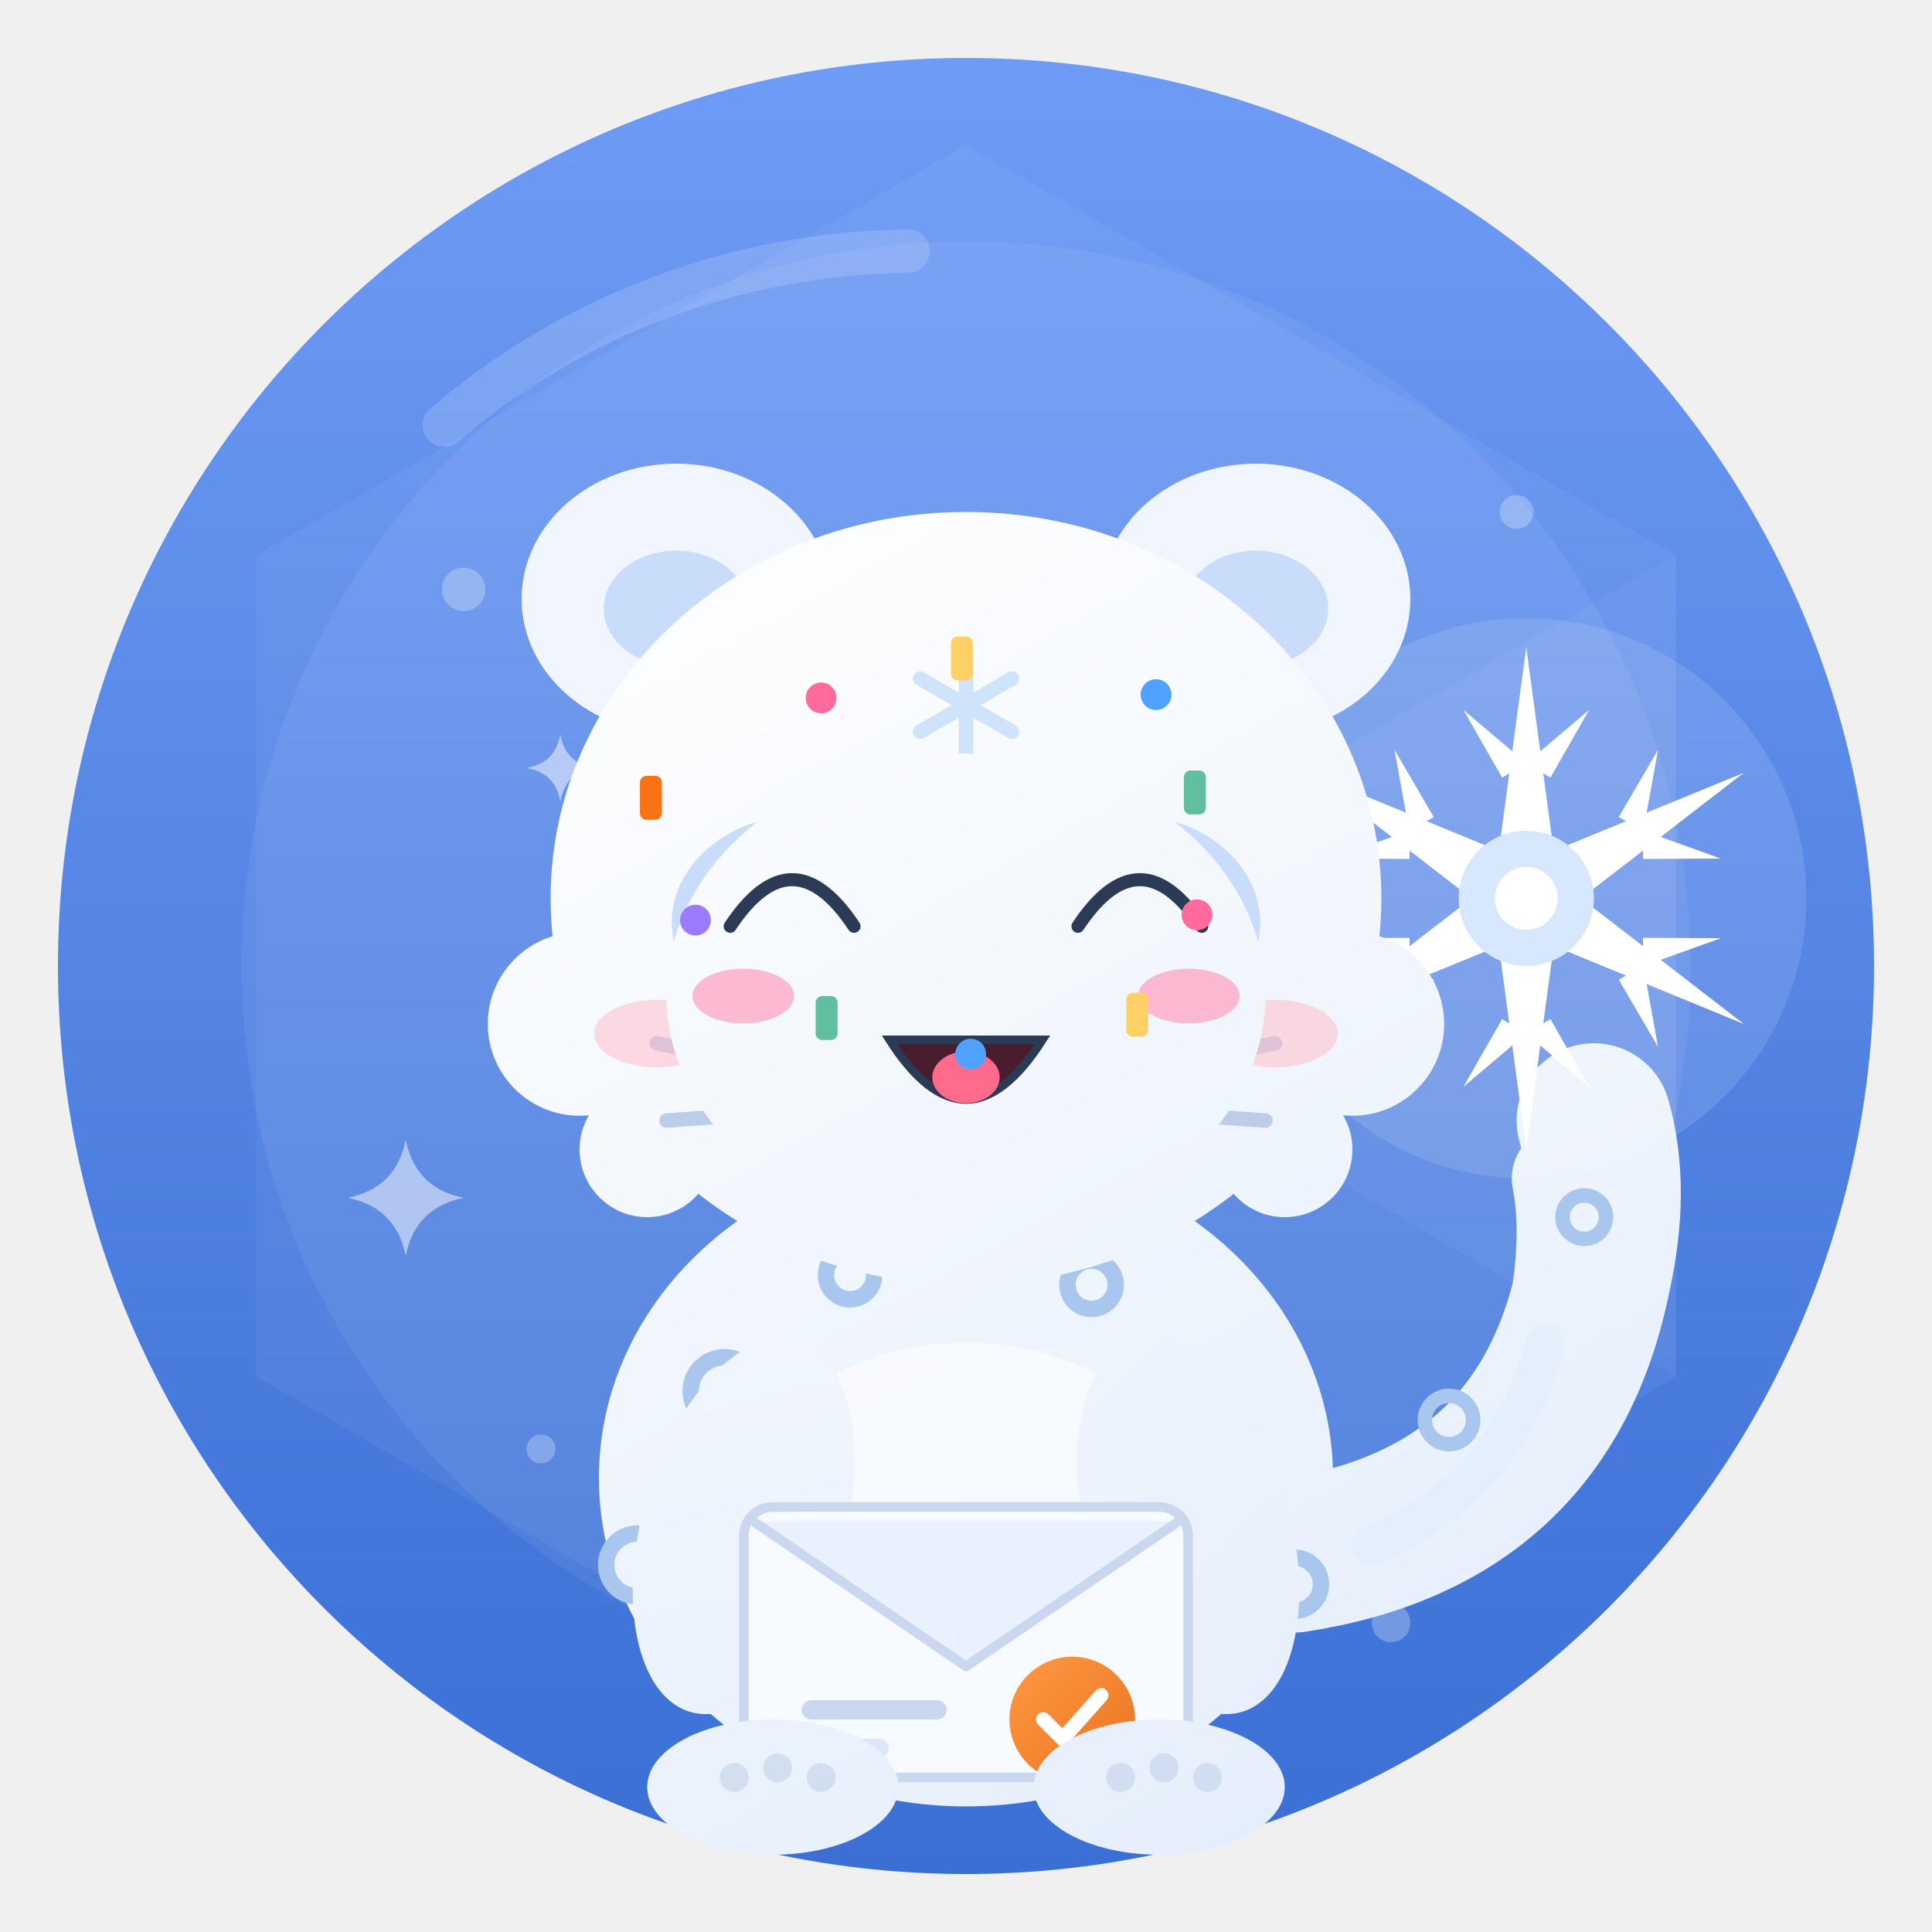
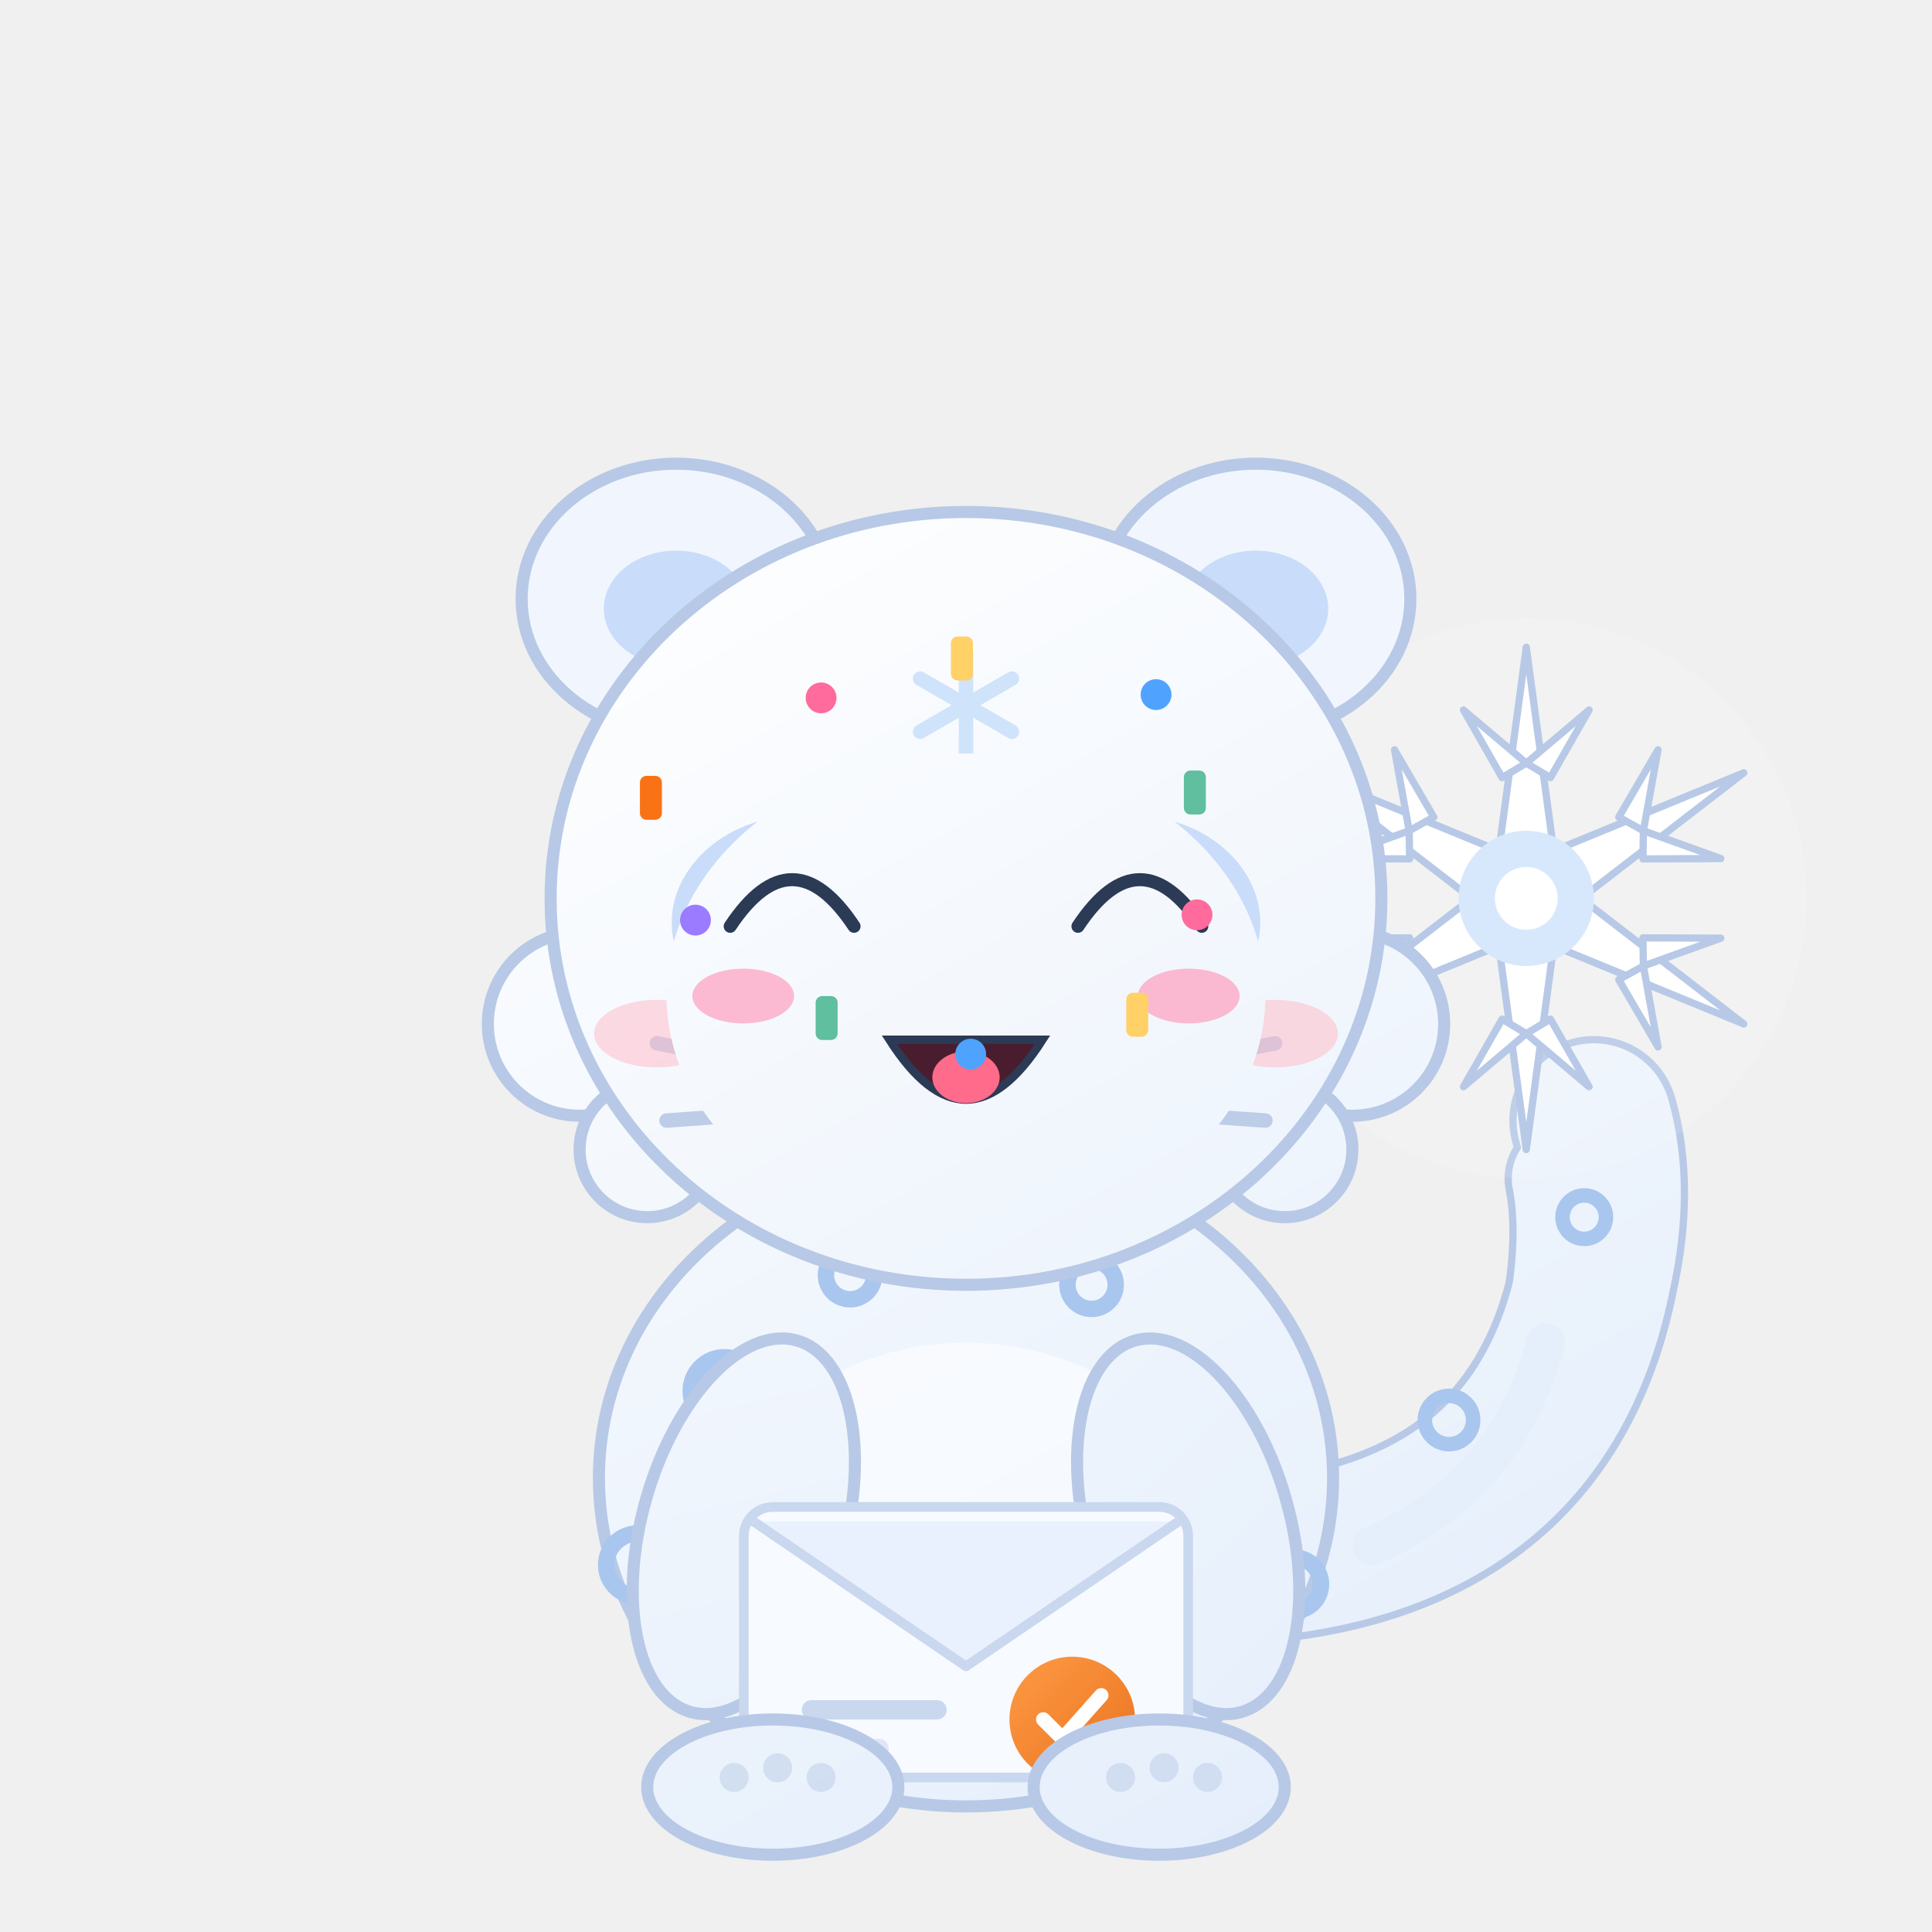
<svg xmlns="http://www.w3.org/2000/svg" viewBox="0 0 400 400" width="400" height="400" role="img" aria-label="霜霜 · 欢乐 Joy">
  <style>
.ex-motion { animation: ex-bounce 1.15s ease-in-out infinite; transform-box: fill-box; transform-origin: 50% 50%; }
.ex-anim-tear { animation: ex-tear 1.8s ease-in infinite; transform-box: fill-box; transform-origin: center; }
.ex-anim-sweat { animation: ex-tear 1.5s ease-in infinite; transform-box: fill-box; transform-origin: center; }
.ex-anim-heart { animation: ex-heart 2.2s ease-out infinite; transform-box: fill-box; transform-origin: center; }
.ex-anim-spark { animation: ex-spark 1.9s ease-in-out infinite; transform-box: fill-box; transform-origin: center; }
.ex-anim-rain { animation: ex-rain 1.4s linear infinite; transform-box: fill-box; transform-origin: center; }
.ex-anim-confetti { animation: ex-confetti 2.4s linear infinite; transform-box: fill-box; transform-origin: center; }
.ex-anim-pulse { animation: ex-pulse 1.6s ease-in-out infinite; transform-box: fill-box; transform-origin: center; }
.ex-anim-knock { animation: ex-knock 0.55s ease-in-out infinite; transform-box: fill-box; transform-origin: center; }
.ex-anim-knockline { animation: ex-knockline 0.55s ease-out infinite; transform-box: fill-box; transform-origin: center; }
.ex-anim-palm { animation: ex-palm 0.9s ease-in-out infinite; transform-box: fill-box; transform-origin: center; }
.ex-anim-steam { animation: ex-steam 1.8s ease-out infinite; transform-box: fill-box; transform-origin: center; }
.ex-anim-shock { animation: ex-shock 0.5s ease-in-out infinite; transform-box: fill-box; transform-origin: center; }
.ex-anim-please { animation: ex-please 1.4s ease-in-out infinite; transform-box: fill-box; transform-origin: center; }
.ex-anim-drift { animation: ex-drift 4.5s ease-in-out infinite; transform-box: fill-box; transform-origin: center; }
@keyframes ex-bounce { 0%,100% { transform: translateY(0); } 35% { transform: translateY(-7.34px); } 55% { transform: translateY(-2.16px); } 75% { transform: translateY(0); } }
@keyframes ex-tear { 0% { transform: translateY(0); opacity: 0; } 18% { opacity: 1; } 100% { transform: translateY(14.85px); opacity: 0; } }
@keyframes ex-heart { 0% { transform: translateY(0) scale(.65); opacity: 0; } 20% { opacity: 1; } 100% { transform: translateY(-24.3px) scale(1.15); opacity: 0; } }
@keyframes ex-spark { 0%,100% { transform: scale(.6) rotate(0deg); opacity: .3; } 50% { transform: scale(1.15) rotate(25deg); opacity: 1; } }
@keyframes ex-rain { 0% { transform: translateY(0); opacity: 0; } 20% { opacity: 1; } 100% { transform: translateY(16.2px); opacity: 0; } }
@keyframes ex-confetti { 0% { transform: translateY(-4.72px) rotate(0deg); opacity: 1; } 100% { transform: translateY(21.6px) rotate(200deg); opacity: 0; } }
@keyframes ex-pulse { 0%,100% { transform: scale(1); opacity: .35; } 50% { transform: scale(1.18); opacity: .7; } }
@keyframes ex-knock { 0%,100% { transform: translateX(6.08px); } 35% { transform: translateX(0); } }
@keyframes ex-knockline { 0%,100% { transform: scaleX(.6); opacity: .35; } 35% { transform: scaleX(1); opacity: 1; } }
@keyframes ex-palm { 0%,100% { transform: translateY(0) rotate(0deg); } 50% { transform: translateY(-1.62px) rotate(-4deg); } }
@keyframes ex-steam { 0% { transform: translateY(0); opacity: .7; } 100% { transform: translateY(-12.15px); opacity: 0; } }
@keyframes ex-shock { 0%,100% { transform: scaleX(.7); opacity: .4; } 50% { transform: scaleX(1.25); opacity: 1; } }
@keyframes ex-please { 0%,100% { transform: translateY(0); } 50% { transform: translateY(-2.43px); } }
@keyframes ex-drift { 0%,100% { transform: translateY(0); } 50% { transform: translateY(-2.7px); } }
@media (prefers-reduced-motion: reduce) {
  .ex-motion, [class*="ex-anim-"] { animation: none !important; }
}
</style>
  <g class="ex-motion ex-joy">
    <g class="ex-base">
      <defs>
-         <linearGradient id="ice" x1="0" y1="0" x2="0" y2="1">
-           <stop offset="0" stop-color="#6E9BF5" />
-           <stop offset="1" stop-color="#3B6FD4" />
-         </linearGradient>
        <linearGradient id="fur" gradientUnits="userSpaceOnUse" x1="120" y1="96" x2="280" y2="384">
          <stop offset="0" stop-color="#FFFFFF" />
          <stop offset="1" stop-color="#E4EEFB" />
        </linearGradient>
        <linearGradient id="seal" x1="0" y1="0" x2="1" y2="1">
          <stop offset="0" stop-color="#FF9A44" />
          <stop offset="1" stop-color="#E8721F" />
        </linearGradient>
-         <g id="sfArm" fill="#FFFFFF">
+         <g id="sfArm" fill="#FFFFFF" stroke="#B7C9E6" stroke-width="1.5" stroke-linejoin="round">
          <path d="M316 190 L309 186 L316 134 L323 186 Z" />
          <path d="M316 158 L303 147 L311 161 Z" />
          <path d="M316 158 L329 147 L321 161 Z" />
        </g>
      </defs>
-       <circle cx="200" cy="200" r="188" fill="url(#ice)" />
-       <circle cx="200" cy="200" r="150" fill="#FFFFFF" opacity="0.06" />
-       <path d="M200 30 L347 115 L347 285 L200 370 L53 285 L53 115 Z" fill="#FFFFFF" opacity="0.05" />
-       <path d="M200 200 L347 115 L347 285 Z" fill="#FFFFFF" opacity="0.04" />
-       <path d="M92 88 A150 150 0 0 1 188 52" stroke="#FFFFFF" stroke-width="9" fill="none" opacity="0.16" stroke-linecap="round" />
-       <g fill="#FFFFFF" opacity="0.26">
-         <circle cx="96" cy="122" r="4.5" />
-         <circle cx="314" cy="106" r="3.5" />
-         <circle cx="288" cy="336" r="4" />
-         <circle cx="112" cy="300" r="3" />
-       </g>
-       <g fill="#FFFFFF" opacity="0.5">
-         <path d="M84 236 Q86 246 96 248 Q86 250 84 260 Q82 250 72 248 Q82 246 84 236 Z" />
-         <path d="M116 152 Q117 158 123 159 Q117 160 116 166 Q115 160 109 159 Q115 158 116 152 Z" />
-       </g>
+       <path d="M268 322 Q320 314 330 264 Q334 246 330 232" stroke="#B7C9E6" stroke-width="35" fill="none" stroke-linecap="round" />
+       <path d="M272 326 Q314 314 324 268 Q326 254 324 244" stroke="#B7C9E6" stroke-width="25" fill="none" stroke-linecap="round" />
      <path d="M268 322 Q320 314 330 264 Q334 246 330 232" stroke="url(#fur)" stroke-width="32" fill="none" stroke-linecap="round" />
      <path d="M272 326 Q314 314 324 268 Q326 254 324 244" stroke="url(#fur)" stroke-width="22" fill="none" stroke-linecap="round" />
      <path d="M284 320 Q312 308 320 278" stroke="#E4EEFB" stroke-width="8" fill="none" stroke-linecap="round" opacity="0.85" />
      <circle cx="316" cy="186" r="58" fill="#FFFFFF" opacity="0.12" />
      <g>
        <use href="#sfArm" />
        <use href="#sfArm" transform="rotate(60 316 186)" />
        <use href="#sfArm" transform="rotate(120 316 186)" />
        <g transform="rotate(180 316 186)">
          <use href="#sfArm" />
          <use href="#sfArm" transform="rotate(60 316 186)" />
          <use href="#sfArm" transform="rotate(120 316 186)" />
        </g>
      </g>
      <circle cx="316" cy="186" r="14" fill="#D8E8FC" />
      <circle cx="316" cy="186" r="6.5" fill="#FFFFFF" />
      <g fill="none" stroke="#A9C6EE" stroke-width="3">
        <circle cx="300" cy="294" r="5" />
        <circle cx="328" cy="252" r="4.5" />
      </g>
-       <ellipse cx="200" cy="306" rx="76" ry="68" fill="url(#fur)" />
+       <ellipse cx="200" cy="306" rx="76" ry="68" fill="url(#fur)" stroke="#B7C9E6" stroke-width="2.5" />
      <ellipse cx="200" cy="322" rx="52" ry="44" fill="#FFFFFF" opacity="0.55" />
      <g fill="none" stroke="#A9C6EE" stroke-width="3.4">
        <circle cx="150" cy="288" r="7" />
        <circle cx="250" cy="294" r="6" />
        <circle cx="132" cy="324" r="6.5" />
        <circle cx="268" cy="328" r="5.5" />
        <circle cx="176" cy="264" r="5" />
        <circle cx="226" cy="266" r="5" />
      </g>
-       <ellipse cx="154" cy="316" rx="21" ry="40" fill="url(#fur)" transform="rotate(16 154 316)" />
-       <ellipse cx="246" cy="316" rx="21" ry="40" fill="url(#fur)" transform="rotate(-16 246 316)" />
+       <ellipse cx="154" cy="316" rx="21" ry="40" fill="url(#fur)" stroke="#B7C9E6" stroke-width="2.5" transform="rotate(16 154 316)" />
+       <ellipse cx="246" cy="316" rx="21" ry="40" fill="url(#fur)" stroke="#B7C9E6" stroke-width="2.5" transform="rotate(-16 246 316)" />
      <g>
        <rect x="154" y="312" width="92" height="56" rx="6" fill="#F7FAFF" stroke="#C9D8EE" stroke-width="2" />
        <path d="M156 315 L200 345 L244 315" fill="#E9F1FE" stroke="#C9D8EE" stroke-width="2" stroke-linejoin="round" />
        <rect x="166" y="352" width="30" height="4" rx="2" fill="#C9D8EE" />
        <rect x="166" y="360" width="18" height="4" rx="2" fill="#DDE7F7" />
        <circle cx="222" cy="356" r="13" fill="url(#seal)" />
        <path d="M216 356 L220 360 L228 351" stroke="#FFFFFF" stroke-width="3" fill="none" stroke-linecap="round" stroke-linejoin="round" />
      </g>
-       <ellipse cx="160" cy="370" rx="26" ry="14" fill="url(#fur)" />
-       <ellipse cx="240" cy="370" rx="26" ry="14" fill="url(#fur)" />
+       <ellipse cx="160" cy="370" rx="26" ry="14" fill="url(#fur)" stroke="#B7C9E6" stroke-width="2.5" />
+       <ellipse cx="240" cy="370" rx="26" ry="14" fill="url(#fur)" stroke="#B7C9E6" stroke-width="2.5" />
      <g fill="#C9D8EE" opacity="0.75">
        <circle cx="152" cy="368" r="3" />
        <circle cx="161" cy="366" r="3" />
        <circle cx="170" cy="368" r="3" />
        <circle cx="232" cy="368" r="3" />
        <circle cx="241" cy="366" r="3" />
        <circle cx="250" cy="368" r="3" />
      </g>
-       <ellipse cx="140" cy="124" rx="32" ry="28" fill="#F1F6FE" />
-       <ellipse cx="260" cy="124" rx="32" ry="28" fill="#F1F6FE" />
+       <ellipse cx="140" cy="124" rx="32" ry="28" fill="#F1F6FE" stroke="#B7C9E6" stroke-width="2.5" />
+       <ellipse cx="260" cy="124" rx="32" ry="28" fill="#F1F6FE" stroke="#B7C9E6" stroke-width="2.5" />
      <ellipse cx="140" cy="126" rx="15" ry="12" fill="#C9DDFA" />
      <ellipse cx="260" cy="126" rx="15" ry="12" fill="#C9DDFA" />
-       <ellipse cx="200" cy="186" rx="86" ry="80" fill="url(#fur)" />
-       <circle cx="120" cy="212" r="19" fill="url(#fur)" />
-       <circle cx="280" cy="212" r="19" fill="url(#fur)" />
-       <circle cx="134" cy="238" r="14" fill="url(#fur)" />
-       <circle cx="266" cy="238" r="14" fill="url(#fur)" />
+       <circle cx="120" cy="212" r="19" fill="url(#fur)" stroke="#B7C9E6" stroke-width="2.5" />
+       <circle cx="280" cy="212" r="19" fill="url(#fur)" stroke="#B7C9E6" stroke-width="2.5" />
+       <circle cx="134" cy="238" r="14" fill="url(#fur)" stroke="#B7C9E6" stroke-width="2.5" />
+       <circle cx="266" cy="238" r="14" fill="url(#fur)" stroke="#B7C9E6" stroke-width="2.5" />
+       <ellipse cx="200" cy="186" rx="86" ry="80" fill="url(#fur)" stroke="#B7C9E6" stroke-width="2.5" />
      <g stroke="#CFE3FB" stroke-width="3" stroke-linecap="round" fill="none">
        <path d="M200 135 V157 M190.5 140.5 L209.5 151.5 M190.5 151.5 L209.5 140.5" />
      </g>
      <ellipse cx="164" cy="190" rx="25" ry="21" fill="#C9DDFA" transform="rotate(-8 164 190)" />
      <ellipse cx="236" cy="190" rx="25" ry="21" fill="#C9DDFA" transform="rotate(8 236 190)" />
      <circle cx="164" cy="188" r="13.5" fill="#FFFFFF" />
      <circle cx="236" cy="188" r="13.5" fill="#FFFFFF" />
      <circle cx="167" cy="190" r="9.5" fill="#5B8DEF" />
      <circle cx="233" cy="190" r="9.5" fill="#5B8DEF" />
      <circle cx="168" cy="191" r="5.5" fill="#16233A" />
      <circle cx="232" cy="191" r="5.5" fill="#16233A" />
      <circle cx="163" cy="185" r="4" fill="#FFFFFF" />
      <circle cx="172" cy="196" r="1.8" fill="#FFFFFF" />
      <circle cx="237" cy="185" r="4" fill="#FFFFFF" />
      <circle cx="228" cy="196" r="1.8" fill="#FFFFFF" />
      <path d="M192 212 Q200 205 208 212 Q205 223 200 223 Q195 223 192 212 Z" fill="#2B3A55" />
      <path d="M186 228 Q194 238 200 229 Q206 238 214 228" stroke="#2B3A55" stroke-width="3.6" fill="none" stroke-linecap="round" stroke-linejoin="round" />
      <g stroke="#B7C9E6" stroke-width="3" stroke-linecap="round" opacity="0.9">
        <path d="M166 222 L136 216" />
        <path d="M166 230 L138 232" />
        <path d="M234 222 L264 216" />
        <path d="M234 230 L262 232" />
      </g>
      <ellipse cx="136" cy="214" rx="13" ry="7" fill="#FFB8C6" opacity="0.5" />
      <ellipse cx="264" cy="214" rx="13" ry="7" fill="#FFB8C6" opacity="0.5" />
    </g>
    <g class="ex-face">
      <ellipse cx="200" cy="206" rx="62" ry="50" fill="url(#fur)" />
      <path d="M 151.18,191.78 Q 164,172.47 176.82,191.78" fill="none" stroke="#2B3A55" stroke-width="2.7" stroke-linecap="round" />
      <path d="M 223.18,191.78 Q 236,172.47 248.82,191.78" fill="none" stroke="#2B3A55" stroke-width="2.7" stroke-linecap="round" />
      <path d="M 184.16,215.27 Q 200,240.06 215.84,215.27 Z" fill="#4A1D2E" stroke="#2B3A55" stroke-width="1.73" />
      <ellipse cx="200" cy="223.05" rx="6.97" ry="5.35" fill="#FF6B8A" />
      <ellipse class="ex-anim-pulse" cx="153.88" cy="206.22" rx="10.53" ry="5.67" fill="#FF8FB3" opacity="0.6" />
      <ellipse class="ex-anim-pulse" cx="246.12" cy="206.22" rx="10.53" ry="5.67" fill="#FF8FB3" opacity="0.6" />
      <g transform="translate(247.83 189.4)">
        <circle class="ex-anim-confetti" style="animation-delay:0.0s" r="3.19" fill="#FF6B9D" />
      </g>
      <g transform="translate(235.46 210.09)">
        <rect class="ex-anim-confetti" style="animation-delay:0.16s" x="-2.28" y="-4.55" width="4.55" height="9.1" rx="1.37" fill="#FFD166" />
      </g>
      <g transform="translate(200.97 218.25)">
        <circle class="ex-anim-confetti" style="animation-delay:0.32s" r="3.19" fill="#4FA3FF" />
      </g>
      <g transform="translate(171.15 210.77)">
        <rect class="ex-anim-confetti" style="animation-delay:0.48s" x="-2.28" y="-4.55" width="4.55" height="9.1" rx="1.37" fill="#5FBF9F" />
      </g>
      <g transform="translate(143.99 190.5)">
        <circle class="ex-anim-confetti" style="animation-delay:0.64s" r="3.19" fill="#9B7BFF" />
      </g>
      <g transform="translate(134.77 165.18)">
        <rect class="ex-anim-confetti" style="animation-delay:0.8s" x="-2.28" y="-4.55" width="4.55" height="9.1" rx="1.37" fill="#F97316" />
      </g>
      <g transform="translate(170 144.49)">
        <circle class="ex-anim-confetti" style="animation-delay:0.96s" r="3.19" fill="#FF6B9D" />
      </g>
      <g transform="translate(199.16 136.33)">
        <rect class="ex-anim-confetti" style="animation-delay:1.12s" x="-2.28" y="-4.55" width="4.55" height="9.1" rx="1.37" fill="#FFD166" />
      </g>
      <g transform="translate(239.35 143.81)">
        <circle class="ex-anim-confetti" style="animation-delay:1.28s" r="3.19" fill="#4FA3FF" />
      </g>
      <g transform="translate(247.39 164.08)">
        <rect class="ex-anim-confetti" style="animation-delay:1.44s" x="-2.28" y="-4.55" width="4.55" height="9.1" rx="1.37" fill="#5FBF9F" />
      </g>
    </g>
  </g>
</svg>
